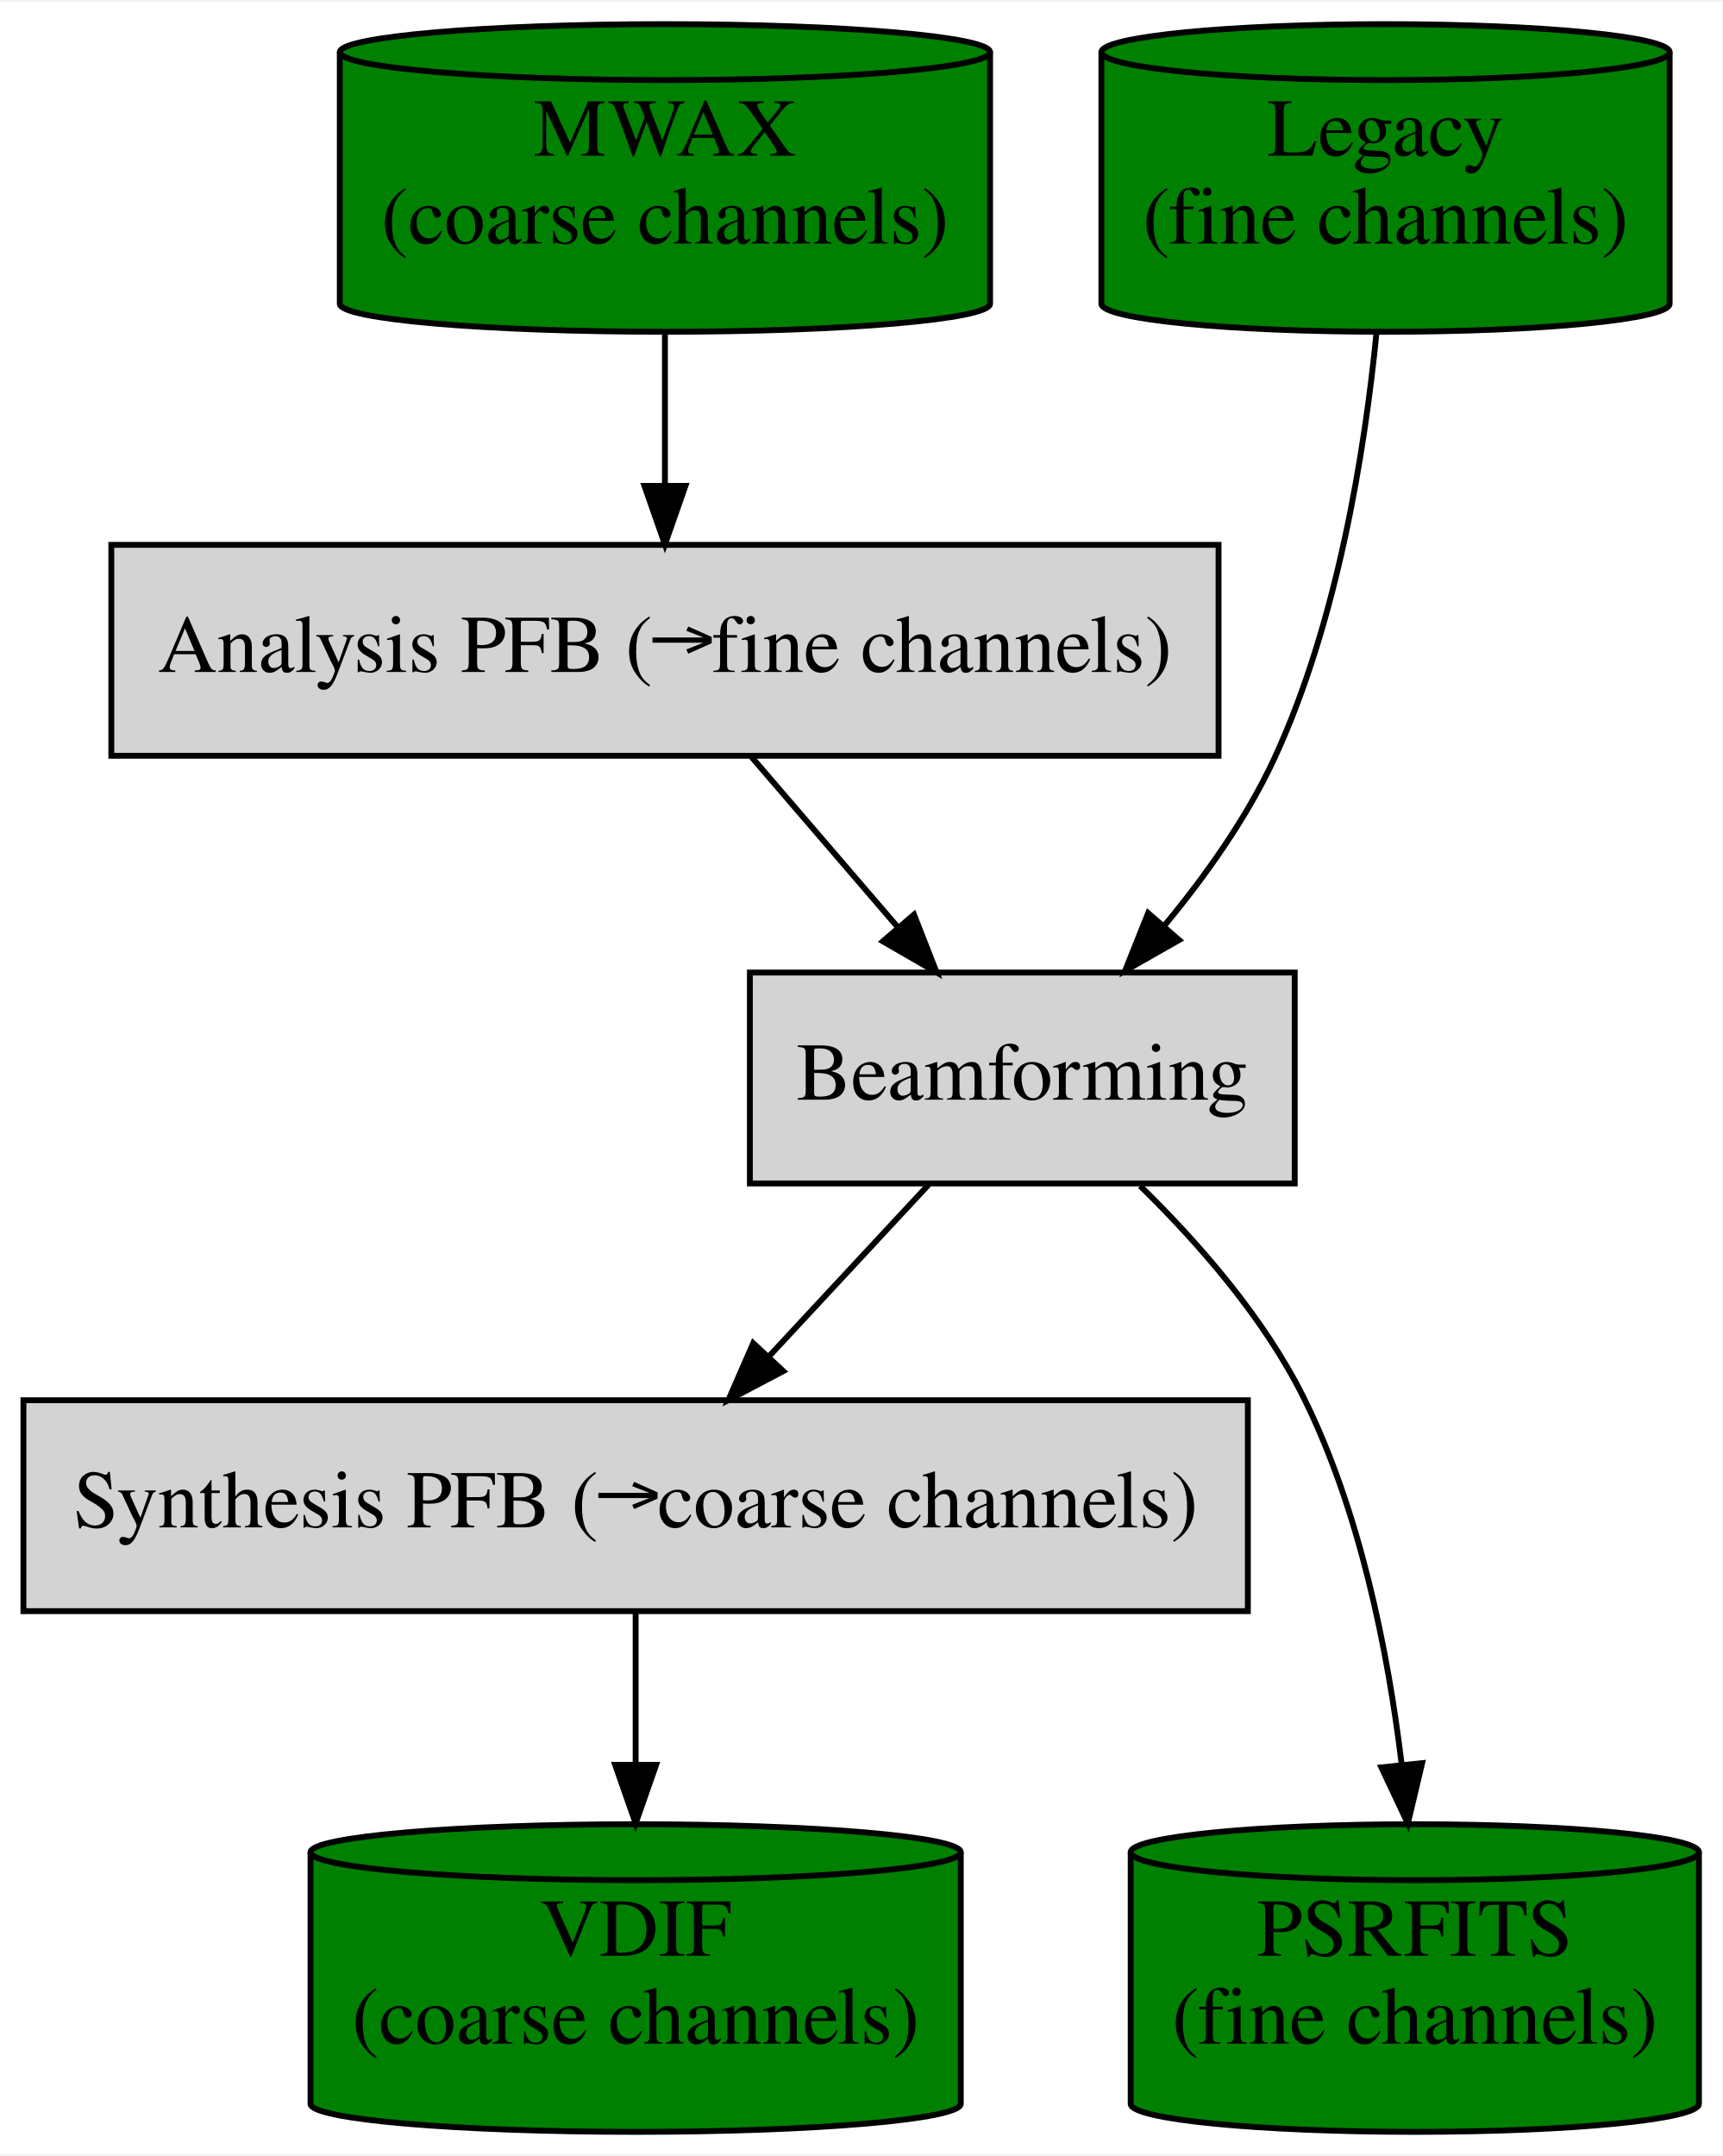
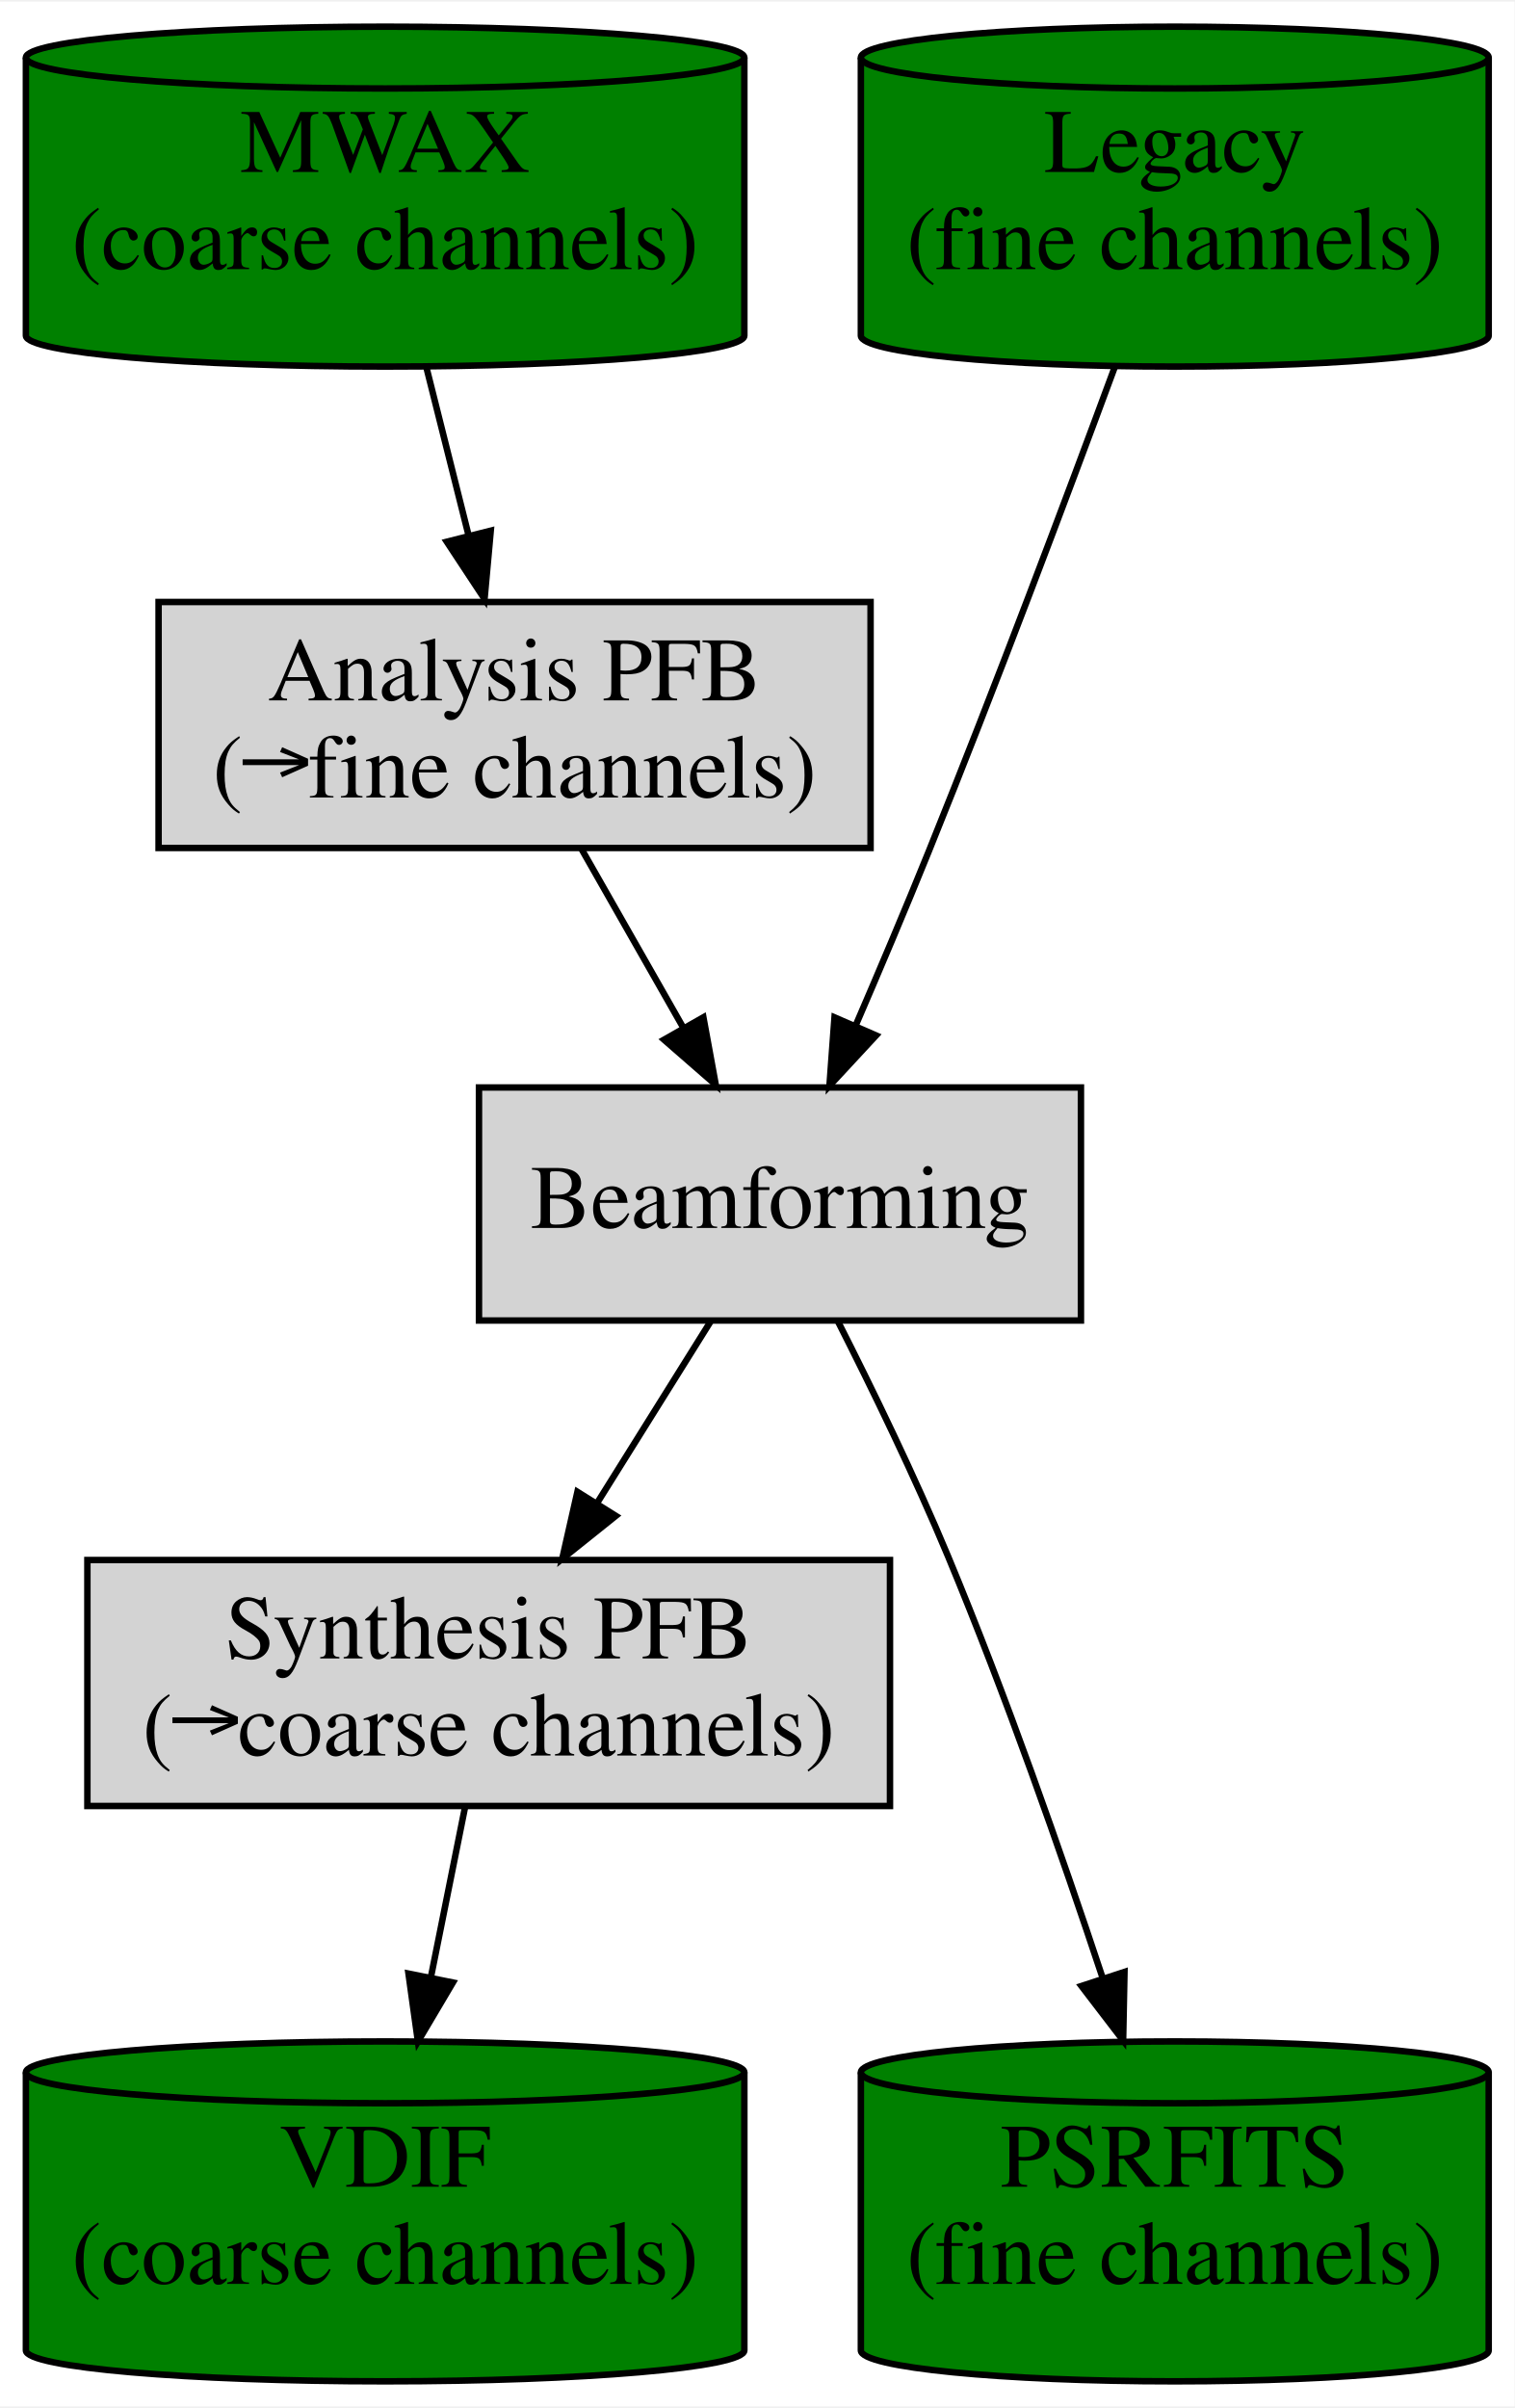
- <svg xmlns="http://www.w3.org/2000/svg" width="294pt" height="368pt" viewBox="0.00 0.00 294.00 367.50">
-   <g id="graph0" class="graph" transform="scale(1 1) rotate(0) translate(4 363.5)">
-     <polygon fill="white" stroke="transparent" points="-4,4 -4,-363.5 290,-363.5 290,4 -4,4" />
+ <svg xmlns="http://www.w3.org/2000/svg" width="234pt" height="372pt" viewBox="0.00 0.00 234.00 371.50">
+   <g id="graph0" class="graph" transform="scale(1 1) rotate(0) translate(4 367.5)">
+     <polygon fill="white" stroke="transparent" points="-4,4 -4,-367.5 230,-367.5 230,4 -4,4" />
    <g id="node1" class="node">
-       <path fill="green" stroke="black" d="M165,-354.85C165,-357.49 140.12,-359.63 109.5,-359.63 78.88,-359.63 54,-357.49 54,-354.85 54,-354.85 54,-311.9 54,-311.9 54,-309.26 78.88,-307.12 109.5,-307.12 140.12,-307.12 165,-309.26 165,-311.9 165,-311.9 165,-354.85 165,-354.85" />
-       <path fill="none" stroke="black" d="M165,-354.85C165,-352.22 140.12,-350.08 109.5,-350.08 78.88,-350.08 54,-352.22 54,-354.85" />
-       <text text-anchor="middle" x="109.5" y="-337.18" font-family="Times,serif" font-size="14.00">MWAX</text>
-       <text text-anchor="middle" x="109.5" y="-322.18" font-family="Times,serif" font-size="14.00">(coarse channels)</text>
+       <path fill="green" stroke="black" d="M111,-358.85C111,-361.49 86.12,-363.63 55.5,-363.63 24.88,-363.63 0,-361.49 0,-358.85 0,-358.85 0,-315.9 0,-315.9 0,-313.26 24.88,-311.12 55.5,-311.12 86.12,-311.12 111,-313.26 111,-315.9 111,-315.9 111,-358.85 111,-358.85" />
+       <path fill="none" stroke="black" d="M111,-358.85C111,-356.22 86.12,-354.08 55.5,-354.08 24.88,-354.08 0,-356.22 0,-358.85" />
+       <text text-anchor="middle" x="55.5" y="-341.18" font-family="Times,serif" font-size="14.00">MWAX</text>
+       <text text-anchor="middle" x="55.5" y="-326.18" font-family="Times,serif" font-size="14.00">(coarse channels)</text>
    </g>
    <g id="node3" class="node">
-       <polygon fill="lightgrey" stroke="black" points="15,-234.75 15,-270.75 204,-270.75 204,-234.75 15,-234.75" />
-       <text text-anchor="middle" x="109.5" y="-249.05" font-family="Times,serif" font-size="14.00">Analysis PFB (→fine channels)</text>
+       <polygon fill="lightgrey" stroke="black" points="20.5,-236.75 20.5,-274.75 130.5,-274.75 130.5,-236.75 20.5,-236.75" />
+       <text text-anchor="middle" x="75.5" y="-259.55" font-family="Times,serif" font-size="14.00">Analysis PFB</text>
+       <text text-anchor="middle" x="75.5" y="-244.55" font-family="Times,serif" font-size="14.00">(→fine channels)</text>
    </g>
    <g id="edge1" class="edge">
-       <path fill="none" stroke="black" d="M109.5,-307.06C109.5,-298.73 109.5,-289.43 109.5,-280.96" />
-       <polygon fill="black" stroke="black" points="113,-280.82 109.5,-270.82 106,-280.82 113,-280.82" />
+       <path fill="none" stroke="black" d="M61.83,-311.18C63.91,-302.89 66.24,-293.61 68.38,-285.1" />
+       <polygon fill="black" stroke="black" points="71.82,-285.77 70.86,-275.22 65.03,-284.06 71.82,-285.77" />
    </g>
    <g id="node2" class="node">
-       <path fill="green" stroke="black" d="M281,-354.85C281,-357.49 259.26,-359.63 232.5,-359.63 205.74,-359.63 184,-357.49 184,-354.85 184,-354.85 184,-311.9 184,-311.9 184,-309.26 205.74,-307.12 232.5,-307.12 259.26,-307.12 281,-309.26 281,-311.9 281,-311.9 281,-354.85 281,-354.85" />
-       <path fill="none" stroke="black" d="M281,-354.85C281,-352.22 259.26,-350.08 232.5,-350.08 205.74,-350.08 184,-352.22 184,-354.85" />
-       <text text-anchor="middle" x="232.5" y="-337.18" font-family="Times,serif" font-size="14.00">Legacy</text>
-       <text text-anchor="middle" x="232.5" y="-322.18" font-family="Times,serif" font-size="14.00">(fine channels)</text>
+       <path fill="green" stroke="black" d="M226,-358.85C226,-361.49 204.26,-363.63 177.5,-363.63 150.74,-363.63 129,-361.49 129,-358.85 129,-358.85 129,-315.9 129,-315.9 129,-313.26 150.74,-311.12 177.5,-311.12 204.26,-311.12 226,-313.26 226,-315.9 226,-315.9 226,-358.85 226,-358.85" />
+       <path fill="none" stroke="black" d="M226,-358.85C226,-356.22 204.26,-354.08 177.5,-354.08 150.74,-354.08 129,-356.22 129,-358.85" />
+       <text text-anchor="middle" x="177.5" y="-341.18" font-family="Times,serif" font-size="14.00">Legacy</text>
+       <text text-anchor="middle" x="177.5" y="-326.18" font-family="Times,serif" font-size="14.00">(fine channels)</text>
    </g>
    <g id="node7" class="node">
-       <polygon fill="lightgrey" stroke="black" points="124,-161.75 124,-197.75 217,-197.75 217,-161.75 124,-161.75" />
-       <text text-anchor="middle" x="170.5" y="-176.05" font-family="Times,serif" font-size="14.00">Beamforming</text>
+       <polygon fill="lightgrey" stroke="black" points="70,-163.75 70,-199.75 163,-199.75 163,-163.75 70,-163.75" />
+       <text text-anchor="middle" x="116.5" y="-178.05" font-family="Times,serif" font-size="14.00">Beamforming</text>
    </g>
    <g id="edge3" class="edge">
-       <path fill="none" stroke="black" d="M230.98,-307.16C228.96,-286.7 224.3,-257.55 213.5,-234.25 208.79,-224.09 201.74,-214.18 194.71,-205.71" />
-       <polygon fill="black" stroke="black" points="197.26,-203.3 188.05,-198.06 191.98,-207.9 197.26,-203.3" />
+       <path fill="none" stroke="black" d="M168.27,-311.16C160.76,-290.84 149.75,-261.59 139.5,-236.25 135.92,-227.4 131.85,-217.79 128.14,-209.2" />
+       <polygon fill="black" stroke="black" points="131.35,-207.79 124.15,-200.02 124.93,-210.58 131.35,-207.79" />
    </g>
    <g id="edge2" class="edge">
-       <path fill="none" stroke="black" d="M124.27,-234.56C131.76,-225.84 141,-215.09 149.24,-205.5" />
-       <polygon fill="black" stroke="black" points="152.01,-207.64 155.87,-197.78 146.7,-203.08 152.01,-207.64" />
+       <path fill="none" stroke="black" d="M85.85,-236.58C90.61,-228.21 96.36,-218.11 101.59,-208.94" />
+       <polygon fill="black" stroke="black" points="104.67,-210.59 106.58,-200.17 98.59,-207.13 104.67,-210.59" />
    </g>
    <g id="node4" class="node">
-       <polygon fill="lightgrey" stroke="black" points="0,-88.75 0,-124.75 209,-124.75 209,-88.75 0,-88.75" />
-       <text text-anchor="middle" x="104.5" y="-103.05" font-family="Times,serif" font-size="14.00">Synthesis PFB (→coarse channels)</text>
+       <polygon fill="lightgrey" stroke="black" points="9.5,-88.75 9.5,-126.75 133.5,-126.75 133.5,-88.75 9.5,-88.75" />
+       <text text-anchor="middle" x="71.5" y="-111.55" font-family="Times,serif" font-size="14.00">Synthesis PFB</text>
+       <text text-anchor="middle" x="71.5" y="-96.55" font-family="Times,serif" font-size="14.00">(→coarse channels)</text>
    </g>
    <g id="node6" class="node">
-       <path fill="green" stroke="black" d="M160,-47.6C160,-50.24 135.12,-52.38 104.5,-52.38 73.88,-52.38 49,-50.24 49,-47.6 49,-47.6 49,-4.65 49,-4.65 49,-2.01 73.88,0.13 104.5,0.13 135.12,0.13 160,-2.01 160,-4.65 160,-4.65 160,-47.6 160,-47.6" />
-       <path fill="none" stroke="black" d="M160,-47.6C160,-44.97 135.12,-42.83 104.5,-42.83 73.88,-42.83 49,-44.97 49,-47.6" />
-       <text text-anchor="middle" x="104.5" y="-29.93" font-family="Times,serif" font-size="14.00">VDIF</text>
-       <text text-anchor="middle" x="104.5" y="-14.93" font-family="Times,serif" font-size="14.00">(coarse channels)</text>
+       <path fill="green" stroke="black" d="M111,-47.6C111,-50.24 86.12,-52.38 55.5,-52.38 24.88,-52.38 0,-50.24 0,-47.6 0,-47.6 0,-4.65 0,-4.65 0,-2.01 24.88,0.13 55.5,0.13 86.12,0.13 111,-2.01 111,-4.65 111,-4.65 111,-47.6 111,-47.6" />
+       <path fill="none" stroke="black" d="M111,-47.6C111,-44.97 86.12,-42.83 55.5,-42.83 24.88,-42.83 0,-44.97 0,-47.6" />
+       <text text-anchor="middle" x="55.5" y="-29.93" font-family="Times,serif" font-size="14.00">VDIF</text>
+       <text text-anchor="middle" x="55.5" y="-14.93" font-family="Times,serif" font-size="14.00">(coarse channels)</text>
    </g>
    <g id="edge6" class="edge">
-       <path fill="none" stroke="black" d="M104.5,-88.69C104.5,-81.01 104.5,-71.64 104.5,-62.56" />
-       <polygon fill="black" stroke="black" points="108,-62.52 104.5,-52.52 101,-62.52 108,-62.52" />
+       <path fill="none" stroke="black" d="M67.87,-88.68C66.3,-80.88 64.41,-71.47 62.59,-62.39" />
+       <polygon fill="black" stroke="black" points="65.97,-61.48 60.57,-52.36 59.11,-62.86 65.97,-61.48" />
    </g>
    <g id="node5" class="node">
-       <path fill="green" stroke="black" d="M286,-47.6C286,-50.24 264.26,-52.38 237.5,-52.38 210.74,-52.38 189,-50.24 189,-47.6 189,-47.6 189,-4.65 189,-4.65 189,-2.01 210.74,0.13 237.5,0.13 264.26,0.13 286,-2.01 286,-4.65 286,-4.65 286,-47.6 286,-47.6" />
-       <path fill="none" stroke="black" d="M286,-47.6C286,-44.97 264.26,-42.83 237.5,-42.83 210.74,-42.83 189,-44.97 189,-47.6" />
-       <text text-anchor="middle" x="237.5" y="-29.93" font-family="Times,serif" font-size="14.00">PSRFITS</text>
-       <text text-anchor="middle" x="237.5" y="-14.93" font-family="Times,serif" font-size="14.00">(fine channels)</text>
+       <path fill="green" stroke="black" d="M226,-47.6C226,-50.24 204.26,-52.38 177.5,-52.38 150.74,-52.38 129,-50.24 129,-47.6 129,-47.6 129,-4.65 129,-4.65 129,-2.01 150.74,0.13 177.5,0.13 204.26,0.13 226,-2.01 226,-4.65 226,-4.65 226,-47.6 226,-47.6" />
+       <path fill="none" stroke="black" d="M226,-47.6C226,-44.97 204.26,-42.83 177.5,-42.83 150.74,-42.83 129,-44.97 129,-47.6" />
+       <text text-anchor="middle" x="177.5" y="-29.93" font-family="Times,serif" font-size="14.00">PSRFITS</text>
+       <text text-anchor="middle" x="177.5" y="-14.93" font-family="Times,serif" font-size="14.00">(fine channels)</text>
    </g>
    <g id="edge5" class="edge">
-       <path fill="none" stroke="black" d="M154.52,-161.56C146.34,-152.75 136.22,-141.88 127.24,-132.21" />
-       <polygon fill="black" stroke="black" points="129.7,-129.72 120.33,-124.78 124.57,-134.49 129.7,-129.72" />
+       <path fill="none" stroke="black" d="M105.84,-163.69C100.6,-155.3 94.16,-145.01 88.28,-135.6" />
+       <polygon fill="black" stroke="black" points="91.14,-133.57 82.87,-126.95 85.21,-137.28 91.14,-133.57" />
    </g>
    <g id="edge4" class="edge">
-       <path fill="none" stroke="black" d="M190.62,-161.33C200.51,-151.67 211.72,-138.88 218.5,-125.25 228.14,-105.85 232.9,-82.02 235.24,-62.71" />
-       <polygon fill="black" stroke="black" points="238.75,-62.81 236.31,-52.5 231.79,-62.08 238.75,-62.81" />
+       <path fill="none" stroke="black" d="M125.45,-163.63C130.72,-153.25 137.34,-139.64 142.5,-127.25 151.36,-105.97 159.92,-81.56 166.36,-62.17" />
+       <polygon fill="black" stroke="black" points="169.73,-63.12 169.52,-52.53 163.08,-60.94 169.73,-63.12" />
    </g>
  </g>
</svg>
